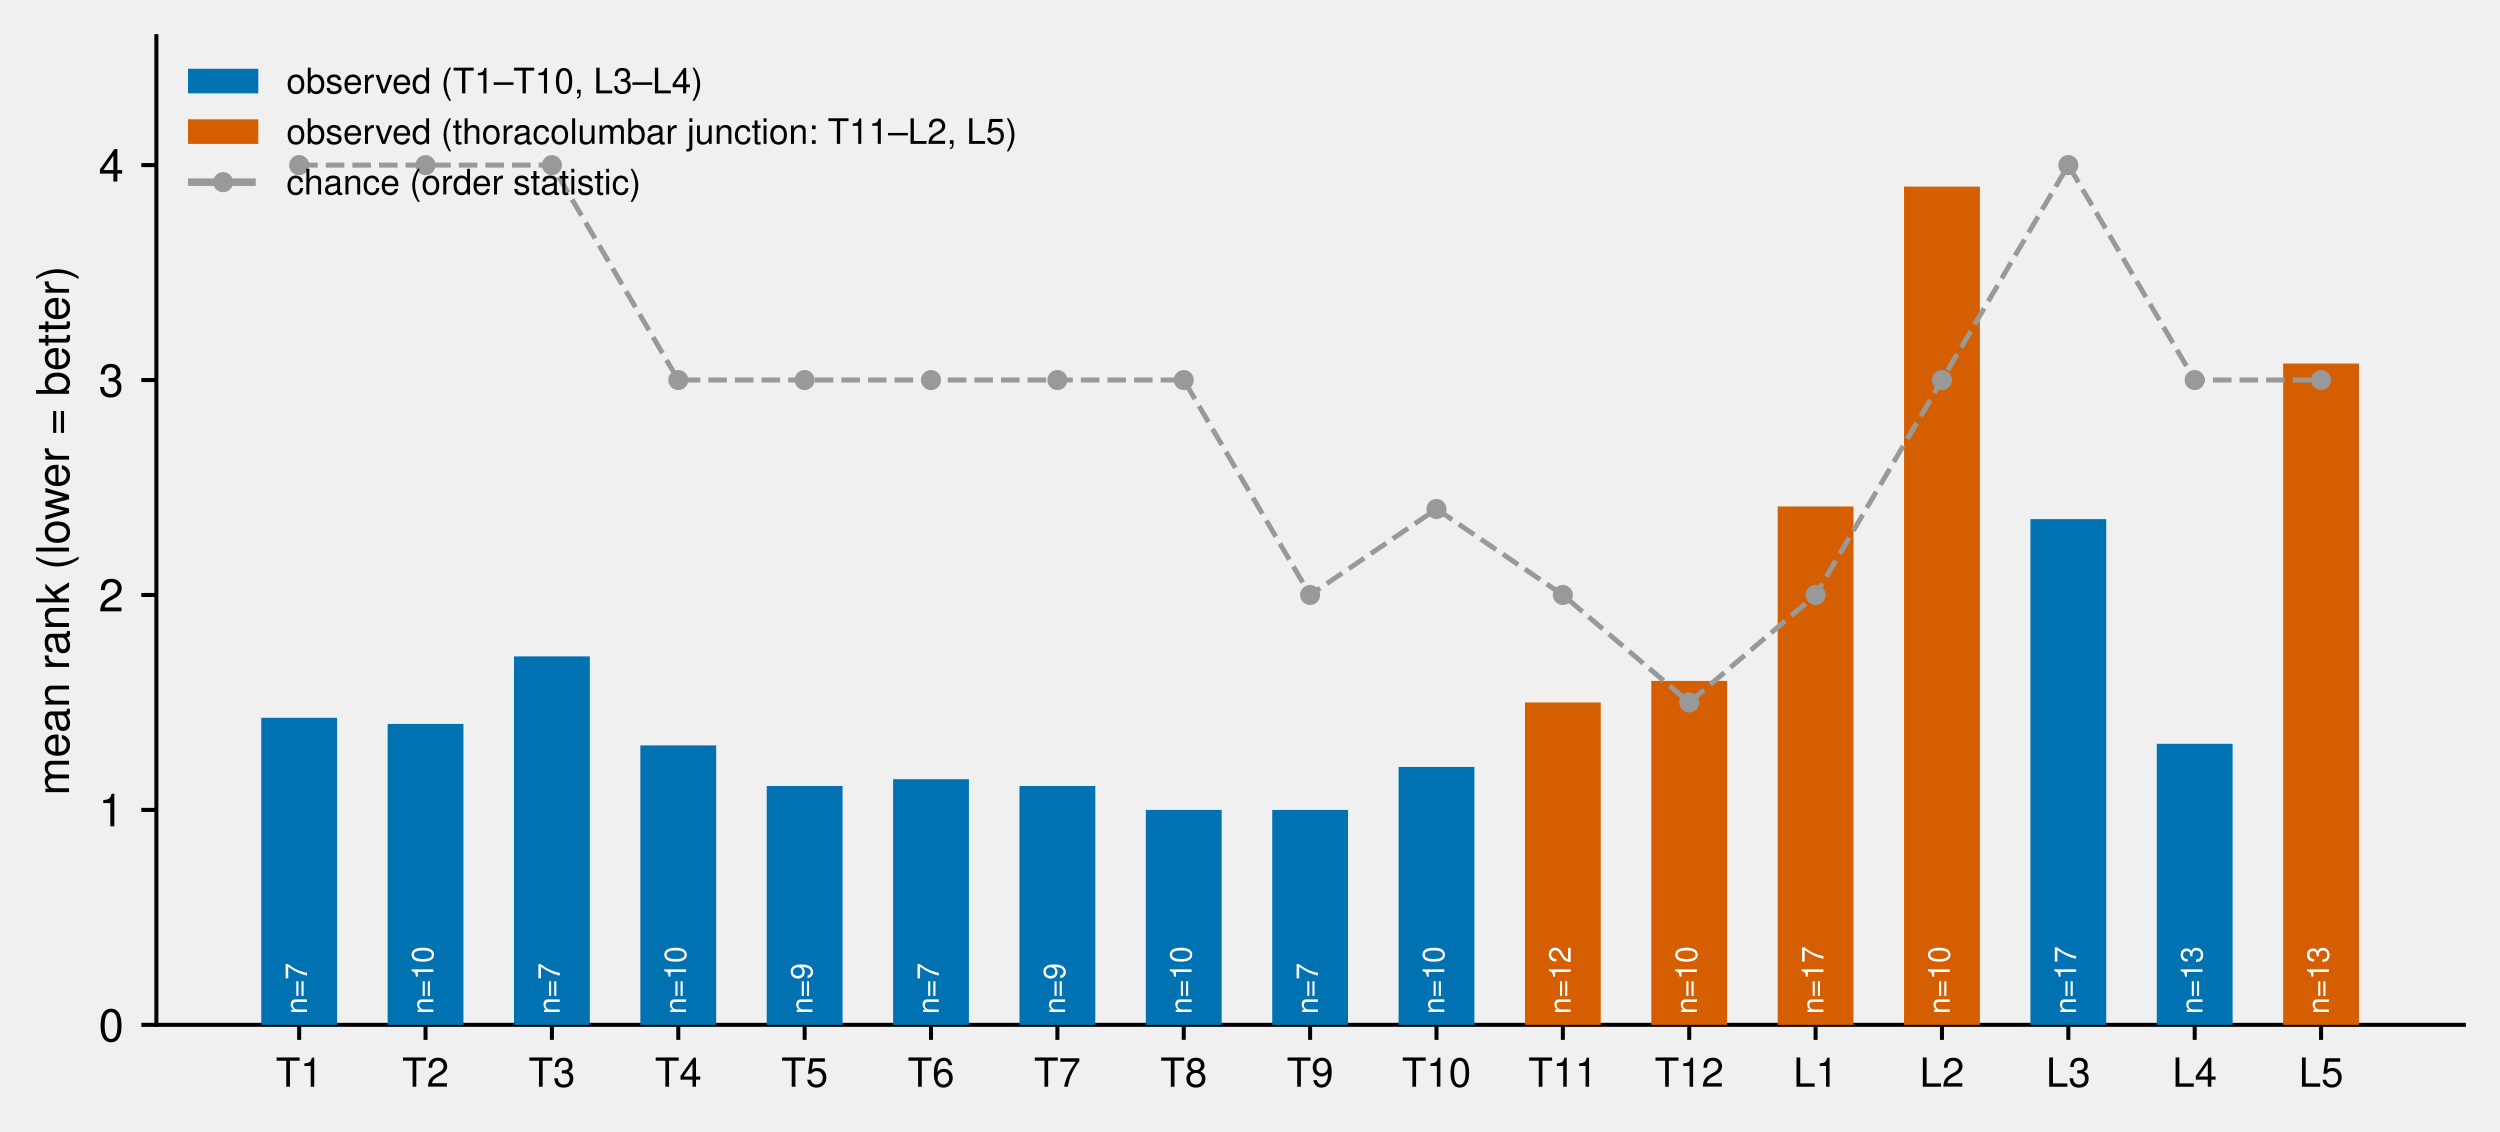
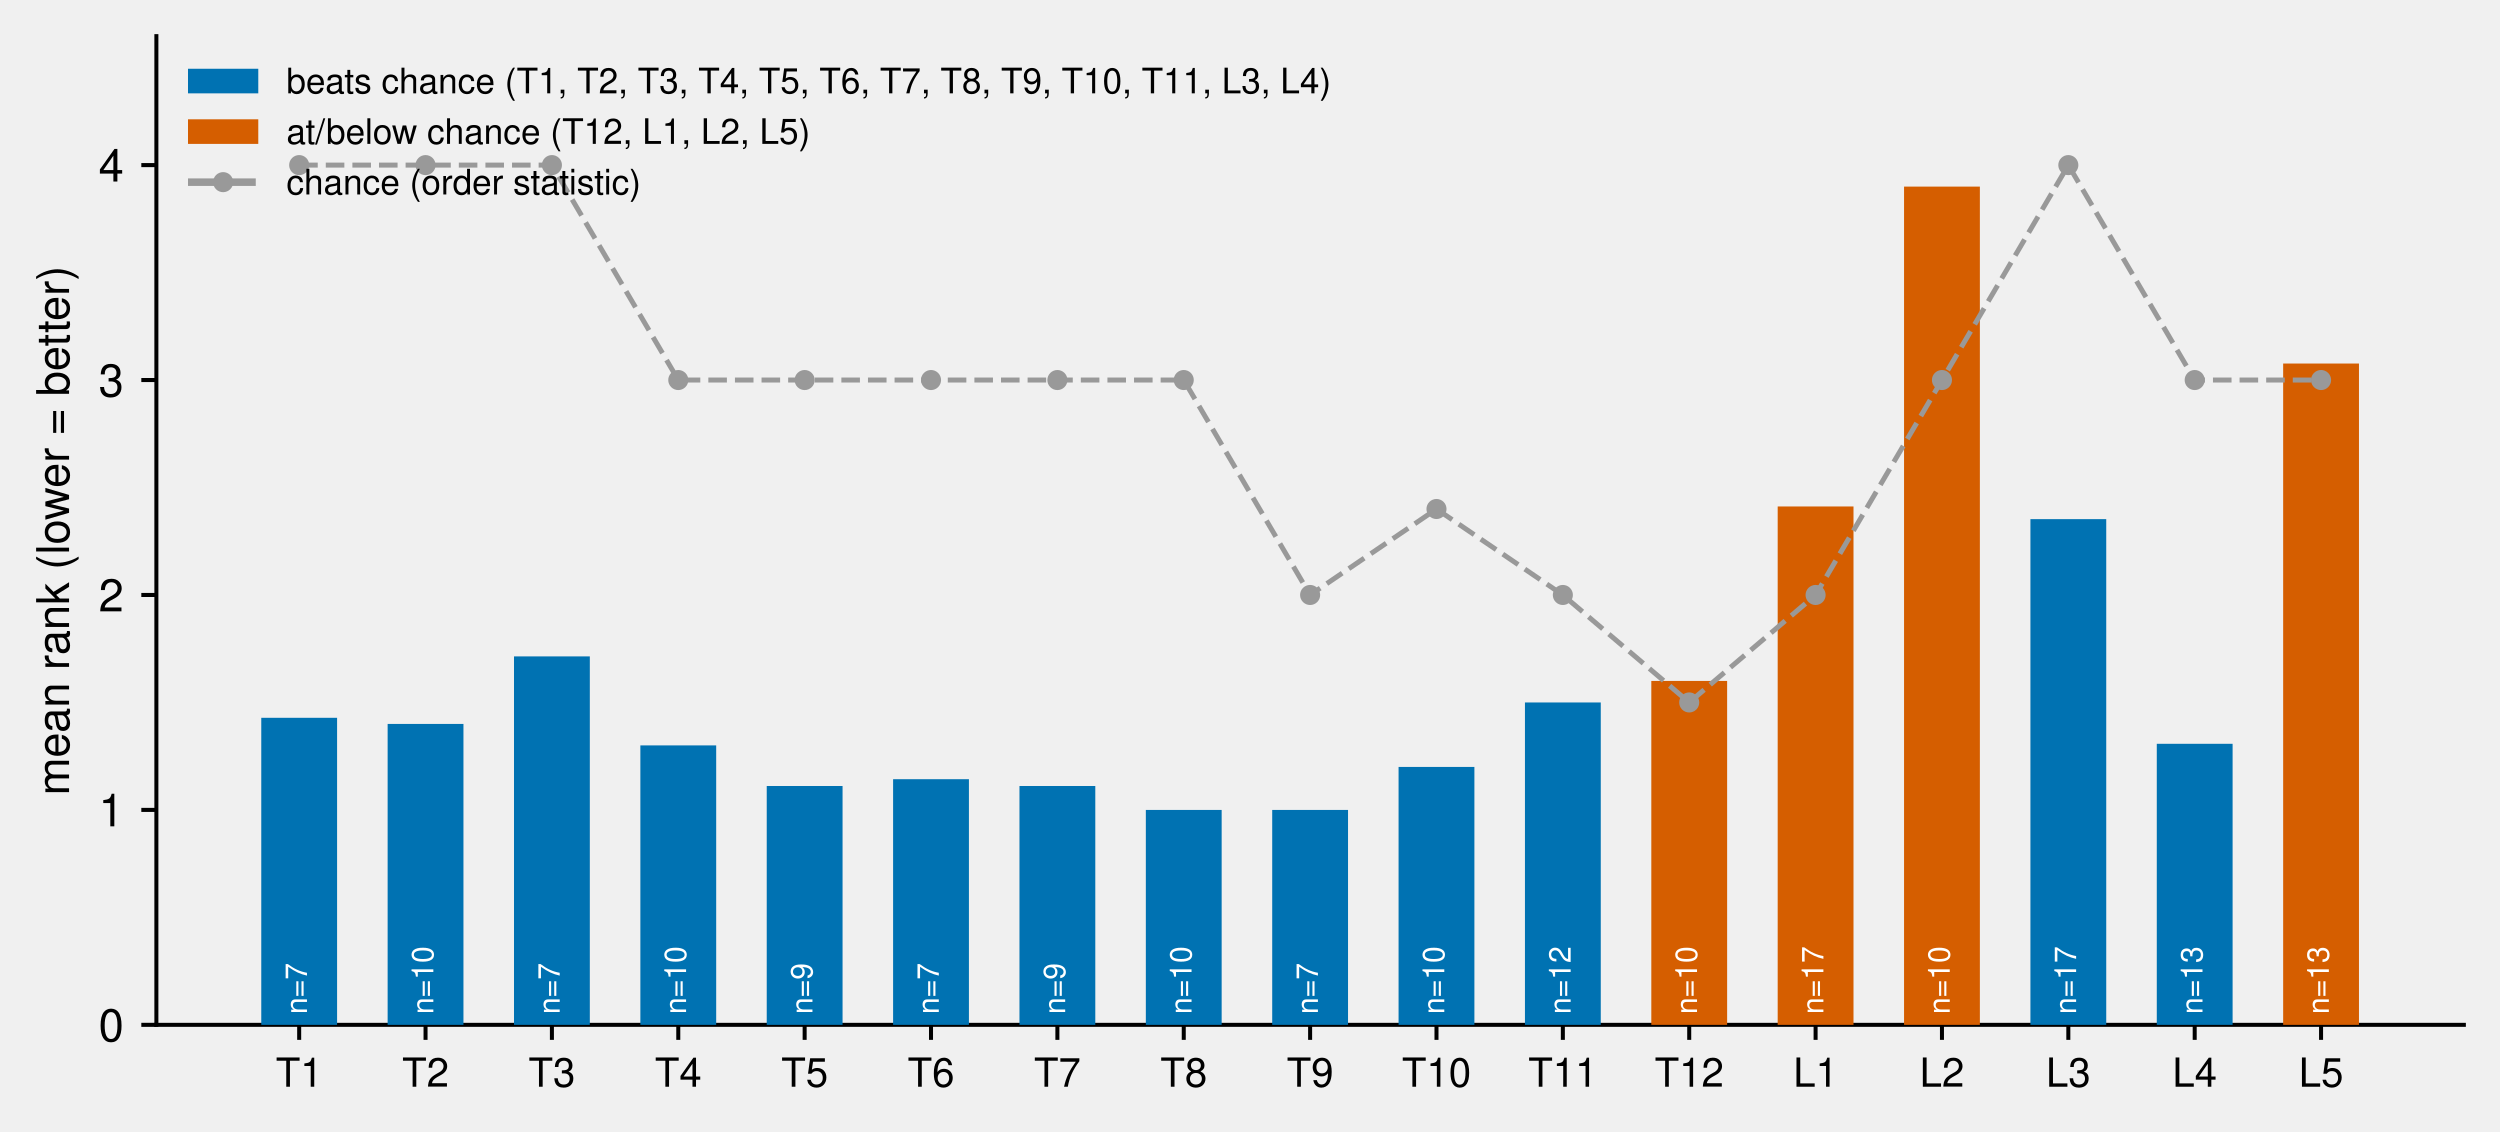
<svg xmlns="http://www.w3.org/2000/svg" xmlns:xlink="http://www.w3.org/1999/xlink" width="498.011pt" height="225.36pt" viewBox="0 0 498.011 225.36" version="1.1">
  <defs>
    <style type="text/css">*{stroke-linejoin: round; stroke-linecap: butt}</style>
  </defs>
  <g id="figure_1">
    <g id="patch_1">
      <path d="M 0 225.36  L 498.011 225.36  L 498.011 0  L 0 0  L 0 225.36  z " style="fill: none" />
    </g>
    <g id="axes_1">
      <g id="patch_2">
        <path d="M 31.151 204.152  L 490.811 204.152  L 490.811 7.2  L 31.151 7.2  L 31.151 204.152  z " style="fill: none" />
      </g>
      <g id="matplotlib.axis_1">
        <g id="xtick_1">
          <g id="line2d_1">
            <defs>
-               <path id="m2c6e9dc59b" d="M 0 0  L 0 3  " style="stroke: #000000; stroke-width: 0.8" />
+               <path id="m1607898a9b" d="M 0 0  L 0 3  " style="stroke: #000000; stroke-width: 0.8" />
            </defs>
            <g>
-               <use xlink:href="#m2c6e9dc59b" x="59.597" y="204.152" style="stroke: #000000; stroke-width: 0.8" />
+               <use xlink:href="#m1607898a9b" x="59.597" y="204.152" style="stroke: #000000; stroke-width: 0.8" />
            </g>
          </g>
          <g id="text_1">
            <text style="font-size: 8px; font-family: 'Helvetica', 'Arial', 'DejaVu Sans', sans-serif; text-anchor: middle" x="59.597" y="216.476" transform="rotate(-0 59.59686 216.4764)">T1</text>
          </g>
        </g>
        <g id="xtick_2">
          <g id="line2d_2">
            <g>
-               <use xlink:href="#m2c6e9dc59b" x="84.77" y="204.152" style="stroke: #000000; stroke-width: 0.8" />
+               <use xlink:href="#m1607898a9b" x="84.77" y="204.152" style="stroke: #000000; stroke-width: 0.8" />
            </g>
          </g>
          <g id="text_2">
            <text style="font-size: 8px; font-family: 'Helvetica', 'Arial', 'DejaVu Sans', sans-serif; text-anchor: middle" x="84.77" y="216.476" transform="rotate(-0 84.76992 216.4764)">T2</text>
          </g>
        </g>
        <g id="xtick_3">
          <g id="line2d_3">
            <g>
-               <use xlink:href="#m2c6e9dc59b" x="109.943" y="204.152" style="stroke: #000000; stroke-width: 0.8" />
+               <use xlink:href="#m1607898a9b" x="109.943" y="204.152" style="stroke: #000000; stroke-width: 0.8" />
            </g>
          </g>
          <g id="text_3">
            <text style="font-size: 8px; font-family: 'Helvetica', 'Arial', 'DejaVu Sans', sans-serif; text-anchor: middle" x="109.943" y="216.476" transform="rotate(-0 109.943 216.4764)">T3</text>
          </g>
        </g>
        <g id="xtick_4">
          <g id="line2d_4">
            <g>
-               <use xlink:href="#m2c6e9dc59b" x="135.116" y="204.152" style="stroke: #000000; stroke-width: 0.8" />
+               <use xlink:href="#m1607898a9b" x="135.116" y="204.152" style="stroke: #000000; stroke-width: 0.8" />
            </g>
          </g>
          <g id="text_4">
            <text style="font-size: 8px; font-family: 'Helvetica', 'Arial', 'DejaVu Sans', sans-serif; text-anchor: middle" x="135.116" y="216.476" transform="rotate(-0 135.116 216.4764)">T4</text>
          </g>
        </g>
        <g id="xtick_5">
          <g id="line2d_5">
            <g>
-               <use xlink:href="#m2c6e9dc59b" x="160.289" y="204.152" style="stroke: #000000; stroke-width: 0.8" />
+               <use xlink:href="#m1607898a9b" x="160.289" y="204.152" style="stroke: #000000; stroke-width: 0.8" />
            </g>
          </g>
          <g id="text_5">
            <text style="font-size: 8px; font-family: 'Helvetica', 'Arial', 'DejaVu Sans', sans-serif; text-anchor: middle" x="160.289" y="216.476" transform="rotate(-0 160.2891 216.4764)">T5</text>
          </g>
        </g>
        <g id="xtick_6">
          <g id="line2d_6">
            <g>
-               <use xlink:href="#m2c6e9dc59b" x="185.462" y="204.152" style="stroke: #000000; stroke-width: 0.8" />
+               <use xlink:href="#m1607898a9b" x="185.462" y="204.152" style="stroke: #000000; stroke-width: 0.8" />
            </g>
          </g>
          <g id="text_6">
            <text style="font-size: 8px; font-family: 'Helvetica', 'Arial', 'DejaVu Sans', sans-serif; text-anchor: middle" x="185.462" y="216.476" transform="rotate(-0 185.4621 216.4764)">T6</text>
          </g>
        </g>
        <g id="xtick_7">
          <g id="line2d_7">
            <g>
-               <use xlink:href="#m2c6e9dc59b" x="210.635" y="204.152" style="stroke: #000000; stroke-width: 0.8" />
+               <use xlink:href="#m1607898a9b" x="210.635" y="204.152" style="stroke: #000000; stroke-width: 0.8" />
            </g>
          </g>
          <g id="text_7">
            <text style="font-size: 8px; font-family: 'Helvetica', 'Arial', 'DejaVu Sans', sans-serif; text-anchor: middle" x="210.635" y="216.476" transform="rotate(-0 210.6352 216.4764)">T7</text>
          </g>
        </g>
        <g id="xtick_8">
          <g id="line2d_8">
            <g>
-               <use xlink:href="#m2c6e9dc59b" x="235.808" y="204.152" style="stroke: #000000; stroke-width: 0.8" />
+               <use xlink:href="#m1607898a9b" x="235.808" y="204.152" style="stroke: #000000; stroke-width: 0.8" />
            </g>
          </g>
          <g id="text_8">
            <text style="font-size: 8px; font-family: 'Helvetica', 'Arial', 'DejaVu Sans', sans-serif; text-anchor: middle" x="235.808" y="216.476" transform="rotate(-0 235.8083 216.4764)">T8</text>
          </g>
        </g>
        <g id="xtick_9">
          <g id="line2d_9">
            <g>
-               <use xlink:href="#m2c6e9dc59b" x="260.981" y="204.152" style="stroke: #000000; stroke-width: 0.8" />
+               <use xlink:href="#m1607898a9b" x="260.981" y="204.152" style="stroke: #000000; stroke-width: 0.8" />
            </g>
          </g>
          <g id="text_9">
            <text style="font-size: 8px; font-family: 'Helvetica', 'Arial', 'DejaVu Sans', sans-serif; text-anchor: middle" x="260.981" y="216.476" transform="rotate(-0 260.9813 216.4764)">T9</text>
          </g>
        </g>
        <g id="xtick_10">
          <g id="line2d_10">
            <g>
-               <use xlink:href="#m2c6e9dc59b" x="286.154" y="204.152" style="stroke: #000000; stroke-width: 0.8" />
+               <use xlink:href="#m1607898a9b" x="286.154" y="204.152" style="stroke: #000000; stroke-width: 0.8" />
            </g>
          </g>
          <g id="text_10">
            <text style="font-size: 8px; font-family: 'Helvetica', 'Arial', 'DejaVu Sans', sans-serif; text-anchor: middle" x="286.154" y="216.476" transform="rotate(-0 286.1544 216.4764)">T10</text>
          </g>
        </g>
        <g id="xtick_11">
          <g id="line2d_11">
            <g>
-               <use xlink:href="#m2c6e9dc59b" x="311.327" y="204.152" style="stroke: #000000; stroke-width: 0.8" />
+               <use xlink:href="#m1607898a9b" x="311.327" y="204.152" style="stroke: #000000; stroke-width: 0.8" />
            </g>
          </g>
          <g id="text_11">
            <text style="font-size: 8px; font-family: 'Helvetica', 'Arial', 'DejaVu Sans', sans-serif; text-anchor: middle" x="311.327" y="216.476" transform="rotate(-0 311.3274 216.4764)">T11</text>
          </g>
        </g>
        <g id="xtick_12">
          <g id="line2d_12">
            <g>
-               <use xlink:href="#m2c6e9dc59b" x="336.5" y="204.152" style="stroke: #000000; stroke-width: 0.8" />
+               <use xlink:href="#m1607898a9b" x="336.5" y="204.152" style="stroke: #000000; stroke-width: 0.8" />
            </g>
          </g>
          <g id="text_12">
            <text style="font-size: 8px; font-family: 'Helvetica', 'Arial', 'DejaVu Sans', sans-serif; text-anchor: middle" x="336.5" y="216.476" transform="rotate(-0 336.5005 216.4764)">T12</text>
          </g>
        </g>
        <g id="xtick_13">
          <g id="line2d_13">
            <g>
-               <use xlink:href="#m2c6e9dc59b" x="361.674" y="204.152" style="stroke: #000000; stroke-width: 0.8" />
+               <use xlink:href="#m1607898a9b" x="361.674" y="204.152" style="stroke: #000000; stroke-width: 0.8" />
            </g>
          </g>
          <g id="text_13">
            <text style="font-size: 8px; font-family: 'Helvetica', 'Arial', 'DejaVu Sans', sans-serif; text-anchor: middle" x="361.674" y="216.476" transform="rotate(-0 361.6735 216.4764)">L1</text>
          </g>
        </g>
        <g id="xtick_14">
          <g id="line2d_14">
            <g>
-               <use xlink:href="#m2c6e9dc59b" x="386.847" y="204.152" style="stroke: #000000; stroke-width: 0.8" />
+               <use xlink:href="#m1607898a9b" x="386.847" y="204.152" style="stroke: #000000; stroke-width: 0.8" />
            </g>
          </g>
          <g id="text_14">
            <text style="font-size: 8px; font-family: 'Helvetica', 'Arial', 'DejaVu Sans', sans-serif; text-anchor: middle" x="386.847" y="216.476" transform="rotate(-0 386.8466 216.4764)">L2</text>
          </g>
        </g>
        <g id="xtick_15">
          <g id="line2d_15">
            <g>
-               <use xlink:href="#m2c6e9dc59b" x="412.02" y="204.152" style="stroke: #000000; stroke-width: 0.8" />
+               <use xlink:href="#m1607898a9b" x="412.02" y="204.152" style="stroke: #000000; stroke-width: 0.8" />
            </g>
          </g>
          <g id="text_15">
            <text style="font-size: 8px; font-family: 'Helvetica', 'Arial', 'DejaVu Sans', sans-serif; text-anchor: middle" x="412.02" y="216.476" transform="rotate(-0 412.0196 216.4764)">L3</text>
          </g>
        </g>
        <g id="xtick_16">
          <g id="line2d_16">
            <g>
-               <use xlink:href="#m2c6e9dc59b" x="437.193" y="204.152" style="stroke: #000000; stroke-width: 0.8" />
+               <use xlink:href="#m1607898a9b" x="437.193" y="204.152" style="stroke: #000000; stroke-width: 0.8" />
            </g>
          </g>
          <g id="text_16">
            <text style="font-size: 8px; font-family: 'Helvetica', 'Arial', 'DejaVu Sans', sans-serif; text-anchor: middle" x="437.193" y="216.476" transform="rotate(-0 437.1927 216.4764)">L4</text>
          </g>
        </g>
        <g id="xtick_17">
          <g id="line2d_17">
            <g>
-               <use xlink:href="#m2c6e9dc59b" x="462.366" y="204.152" style="stroke: #000000; stroke-width: 0.8" />
+               <use xlink:href="#m1607898a9b" x="462.366" y="204.152" style="stroke: #000000; stroke-width: 0.8" />
            </g>
          </g>
          <g id="text_17">
            <text style="font-size: 8px; font-family: 'Helvetica', 'Arial', 'DejaVu Sans', sans-serif; text-anchor: middle" x="462.366" y="216.476" transform="rotate(-0 462.3658 216.4764)">L5</text>
          </g>
        </g>
      </g>
      <g id="matplotlib.axis_2">
        <g id="ytick_1">
          <g id="line2d_18">
            <defs>
-               <path id="mf691156477" d="M 0 0  L -3 0  " style="stroke: #000000; stroke-width: 0.8" />
+               <path id="mc7ea1b575e" d="M 0 0  L -3 0  " style="stroke: #000000; stroke-width: 0.8" />
            </defs>
            <g>
-               <use xlink:href="#mf691156477" x="31.151" y="204.152" style="stroke: #000000; stroke-width: 0.8" />
+               <use xlink:href="#mc7ea1b575e" x="31.151" y="204.152" style="stroke: #000000; stroke-width: 0.8" />
            </g>
          </g>
          <g id="text_18">
            <text style="font-size: 9px; font-family: 'Helvetica', 'Arial', 'DejaVu Sans', sans-serif; text-anchor: end" x="24.651" y="207.428" transform="rotate(-0 24.65131 207.4283)">0</text>
          </g>
        </g>
        <g id="ytick_2">
          <g id="line2d_19">
            <g>
-               <use xlink:href="#mf691156477" x="31.151" y="161.336" style="stroke: #000000; stroke-width: 0.8" />
+               <use xlink:href="#mc7ea1b575e" x="31.151" y="161.336" style="stroke: #000000; stroke-width: 0.8" />
            </g>
          </g>
          <g id="text_19">
            <text style="font-size: 9px; font-family: 'Helvetica', 'Arial', 'DejaVu Sans', sans-serif; text-anchor: end" x="24.651" y="164.613" transform="rotate(-0 24.65131 164.6126)">1</text>
          </g>
        </g>
        <g id="ytick_3">
          <g id="line2d_20">
            <g>
-               <use xlink:href="#mf691156477" x="31.151" y="118.521" style="stroke: #000000; stroke-width: 0.8" />
+               <use xlink:href="#mc7ea1b575e" x="31.151" y="118.521" style="stroke: #000000; stroke-width: 0.8" />
            </g>
          </g>
          <g id="text_20">
            <text style="font-size: 9px; font-family: 'Helvetica', 'Arial', 'DejaVu Sans', sans-serif; text-anchor: end" x="24.651" y="121.797" transform="rotate(-0 24.65131 121.7969)">2</text>
          </g>
        </g>
        <g id="ytick_4">
          <g id="line2d_21">
            <g>
-               <use xlink:href="#mf691156477" x="31.151" y="75.705" style="stroke: #000000; stroke-width: 0.8" />
+               <use xlink:href="#mc7ea1b575e" x="31.151" y="75.705" style="stroke: #000000; stroke-width: 0.8" />
            </g>
          </g>
          <g id="text_21">
            <text style="font-size: 9px; font-family: 'Helvetica', 'Arial', 'DejaVu Sans', sans-serif; text-anchor: end" x="24.651" y="78.981" transform="rotate(-0 24.65131 78.98123)">3</text>
          </g>
        </g>
        <g id="ytick_5">
          <g id="line2d_22">
            <g>
-               <use xlink:href="#mf691156477" x="31.151" y="32.889" style="stroke: #000000; stroke-width: 0.8" />
+               <use xlink:href="#mc7ea1b575e" x="31.151" y="32.889" style="stroke: #000000; stroke-width: 0.8" />
            </g>
          </g>
          <g id="text_22">
            <text style="font-size: 9px; font-family: 'Helvetica', 'Arial', 'DejaVu Sans', sans-serif; text-anchor: end" x="24.651" y="36.166" transform="rotate(-0 24.65131 36.16554)">4</text>
          </g>
        </g>
        <g id="text_23">
          <text style="font-size: 9px; font-family: 'Helvetica', 'Arial', 'DejaVu Sans', sans-serif; text-anchor: middle" x="13.752" y="105.676" transform="rotate(-90 13.75225 105.6761)">mean rank (lower = better)</text>
        </g>
      </g>
      <g id="patch_3">
        <path d="M 31.151 204.152  L 31.151 7.2  " style="fill: none; stroke: #000000; stroke-width: 0.8; stroke-linejoin: miter; stroke-linecap: square" />
      </g>
      <g id="patch_4">
        <path d="M 31.151 204.152  L 490.811 204.152  " style="fill: none; stroke: #000000; stroke-width: 0.8; stroke-linejoin: miter; stroke-linecap: square" />
      </g>
      <g id="patch_5">
-         <path d="M 52.045 204.152  L 67.149 204.152  L 67.149 142.987  L 52.045 142.987  z " clip-path="url(#p12c2eff6c1)" style="fill: #0072b2" />
+         <path d="M 52.045 204.152  L 67.149 204.152  L 67.149 142.987  L 52.045 142.987  z " clip-path="url(#pa0c4c7a3b1)" style="fill: #0072b2" />
      </g>
      <g id="patch_6">
-         <path d="M 77.218 204.152  L 92.322 204.152  L 92.322 144.21  L 77.218 144.21  z " clip-path="url(#p12c2eff6c1)" style="fill: #0072b2" />
+         <path d="M 77.218 204.152  L 92.322 204.152  L 92.322 144.21  L 77.218 144.21  z " clip-path="url(#pa0c4c7a3b1)" style="fill: #0072b2" />
      </g>
      <g id="patch_7">
-         <path d="M 102.391 204.152  L 117.495 204.152  L 117.495 130.754  L 102.391 130.754  z " clip-path="url(#p12c2eff6c1)" style="fill: #0072b2" />
+         <path d="M 102.391 204.152  L 117.495 204.152  L 117.495 130.754  L 102.391 130.754  z " clip-path="url(#pa0c4c7a3b1)" style="fill: #0072b2" />
      </g>
      <g id="patch_8">
-         <path d="M 127.564 204.152  L 142.668 204.152  L 142.668 148.492  L 127.564 148.492  z " clip-path="url(#p12c2eff6c1)" style="fill: #0072b2" />
+         <path d="M 127.564 204.152  L 142.668 204.152  L 142.668 148.492  L 127.564 148.492  z " clip-path="url(#pa0c4c7a3b1)" style="fill: #0072b2" />
      </g>
      <g id="patch_9">
-         <path d="M 152.737 204.152  L 167.841 204.152  L 167.841 156.579  L 152.737 156.579  z " clip-path="url(#p12c2eff6c1)" style="fill: #0072b2" />
+         <path d="M 152.737 204.152  L 167.841 204.152  L 167.841 156.579  L 152.737 156.579  z " clip-path="url(#pa0c4c7a3b1)" style="fill: #0072b2" />
      </g>
      <g id="patch_10">
-         <path d="M 177.91 204.152  L 193.014 204.152  L 193.014 155.22  L 177.91 155.22  z " clip-path="url(#p12c2eff6c1)" style="fill: #0072b2" />
+         <path d="M 177.91 204.152  L 193.014 204.152  L 193.014 155.22  L 177.91 155.22  z " clip-path="url(#pa0c4c7a3b1)" style="fill: #0072b2" />
      </g>
      <g id="patch_11">
-         <path d="M 203.083 204.152  L 218.187 204.152  L 218.187 156.579  L 203.083 156.579  z " clip-path="url(#p12c2eff6c1)" style="fill: #0072b2" />
+         <path d="M 203.083 204.152  L 218.187 204.152  L 218.187 156.579  L 203.083 156.579  z " clip-path="url(#pa0c4c7a3b1)" style="fill: #0072b2" />
      </g>
      <g id="patch_12">
-         <path d="M 228.256 204.152  L 243.36 204.152  L 243.36 161.336  L 228.256 161.336  z " clip-path="url(#p12c2eff6c1)" style="fill: #0072b2" />
+         <path d="M 228.256 204.152  L 243.36 204.152  L 243.36 161.336  L 228.256 161.336  z " clip-path="url(#pa0c4c7a3b1)" style="fill: #0072b2" />
      </g>
      <g id="patch_13">
-         <path d="M 253.429 204.152  L 268.533 204.152  L 268.533 161.336  L 253.429 161.336  z " clip-path="url(#p12c2eff6c1)" style="fill: #0072b2" />
+         <path d="M 253.429 204.152  L 268.533 204.152  L 268.533 161.336  L 253.429 161.336  z " clip-path="url(#pa0c4c7a3b1)" style="fill: #0072b2" />
      </g>
      <g id="patch_14">
-         <path d="M 278.602 204.152  L 293.706 204.152  L 293.706 152.773  L 278.602 152.773  z " clip-path="url(#p12c2eff6c1)" style="fill: #0072b2" />
+         <path d="M 278.602 204.152  L 293.706 204.152  L 293.706 152.773  L 278.602 152.773  z " clip-path="url(#pa0c4c7a3b1)" style="fill: #0072b2" />
      </g>
      <g id="patch_15">
-         <path d="M 303.776 204.152  L 318.879 204.152  L 318.879 139.929  L 303.776 139.929  z " clip-path="url(#p12c2eff6c1)" style="fill: #d55e00" />
+         <path d="M 303.776 204.152  L 318.879 204.152  L 318.879 139.929  L 303.776 139.929  z " clip-path="url(#pa0c4c7a3b1)" style="fill: #0072b2" />
      </g>
      <g id="patch_16">
-         <path d="M 328.949 204.152  L 344.052 204.152  L 344.052 135.647  L 328.949 135.647  z " clip-path="url(#p12c2eff6c1)" style="fill: #d55e00" />
+         <path d="M 328.949 204.152  L 344.052 204.152  L 344.052 135.647  L 328.949 135.647  z " clip-path="url(#pa0c4c7a3b1)" style="fill: #d55e00" />
      </g>
      <g id="patch_17">
-         <path d="M 354.122 204.152  L 369.225 204.152  L 369.225 100.891  L 354.122 100.891  z " clip-path="url(#p12c2eff6c1)" style="fill: #d55e00" />
+         <path d="M 354.122 204.152  L 369.225 204.152  L 369.225 100.891  L 354.122 100.891  z " clip-path="url(#pa0c4c7a3b1)" style="fill: #d55e00" />
      </g>
      <g id="patch_18">
-         <path d="M 379.295 204.152  L 394.399 204.152  L 394.399 37.171  L 379.295 37.171  z " clip-path="url(#p12c2eff6c1)" style="fill: #d55e00" />
+         <path d="M 379.295 204.152  L 394.399 204.152  L 394.399 37.171  L 379.295 37.171  z " clip-path="url(#pa0c4c7a3b1)" style="fill: #d55e00" />
      </g>
      <g id="patch_19">
-         <path d="M 404.468 204.152  L 419.572 204.152  L 419.572 103.409  L 404.468 103.409  z " clip-path="url(#p12c2eff6c1)" style="fill: #0072b2" />
+         <path d="M 404.468 204.152  L 419.572 204.152  L 419.572 103.409  L 404.468 103.409  z " clip-path="url(#pa0c4c7a3b1)" style="fill: #0072b2" />
      </g>
      <g id="patch_20">
-         <path d="M 429.641 204.152  L 444.745 204.152  L 444.745 148.162  L 429.641 148.162  z " clip-path="url(#p12c2eff6c1)" style="fill: #0072b2" />
+         <path d="M 429.641 204.152  L 444.745 204.152  L 444.745 148.162  L 429.641 148.162  z " clip-path="url(#pa0c4c7a3b1)" style="fill: #0072b2" />
      </g>
      <g id="patch_21">
-         <path d="M 454.814 204.152  L 469.918 204.152  L 469.918 72.412  L 454.814 72.412  z " clip-path="url(#p12c2eff6c1)" style="fill: #d55e00" />
+         <path d="M 454.814 204.152  L 469.918 204.152  L 469.918 72.412  L 454.814 72.412  z " clip-path="url(#pa0c4c7a3b1)" style="fill: #d55e00" />
      </g>
      <g id="text_24">
        <text style="font-size: 6px; font-family: 'Helvetica', 'Arial', 'DejaVu Sans', sans-serif; fill: #ffffff" transform="translate(61.1496 202.0114) rotate(-90)">n=7</text>
      </g>
      <g id="text_25">
        <text style="font-size: 6px; font-family: 'Helvetica', 'Arial', 'DejaVu Sans', sans-serif; fill: #ffffff" transform="translate(86.32265 202.0114) rotate(-90)">n=10</text>
      </g>
      <g id="text_26">
        <text style="font-size: 6px; font-family: 'Helvetica', 'Arial', 'DejaVu Sans', sans-serif; fill: #ffffff" transform="translate(111.4957 202.0114) rotate(-90)">n=7</text>
      </g>
      <g id="text_27">
        <text style="font-size: 6px; font-family: 'Helvetica', 'Arial', 'DejaVu Sans', sans-serif; fill: #ffffff" transform="translate(136.6688 202.0114) rotate(-90)">n=10</text>
      </g>
      <g id="text_28">
        <text style="font-size: 6px; font-family: 'Helvetica', 'Arial', 'DejaVu Sans', sans-serif; fill: #ffffff" transform="translate(161.8418 202.0114) rotate(-90)">n=9</text>
      </g>
      <g id="text_29">
        <text style="font-size: 6px; font-family: 'Helvetica', 'Arial', 'DejaVu Sans', sans-serif; fill: #ffffff" transform="translate(187.0149 202.0114) rotate(-90)">n=7</text>
      </g>
      <g id="text_30">
        <text style="font-size: 6px; font-family: 'Helvetica', 'Arial', 'DejaVu Sans', sans-serif; fill: #ffffff" transform="translate(212.1879 202.0114) rotate(-90)">n=9</text>
      </g>
      <g id="text_31">
        <text style="font-size: 6px; font-family: 'Helvetica', 'Arial', 'DejaVu Sans', sans-serif; fill: #ffffff" transform="translate(237.361 202.0114) rotate(-90)">n=10</text>
      </g>
      <g id="text_32">
        <text style="font-size: 6px; font-family: 'Helvetica', 'Arial', 'DejaVu Sans', sans-serif; fill: #ffffff" transform="translate(262.534 202.0114) rotate(-90)">n=7</text>
      </g>
      <g id="text_33">
        <text style="font-size: 6px; font-family: 'Helvetica', 'Arial', 'DejaVu Sans', sans-serif; fill: #ffffff" transform="translate(287.7071 202.0114) rotate(-90)">n=10</text>
      </g>
      <g id="text_34">
        <text style="font-size: 6px; font-family: 'Helvetica', 'Arial', 'DejaVu Sans', sans-serif; fill: #ffffff" transform="translate(312.8802 202.0114) rotate(-90)">n=12</text>
      </g>
      <g id="text_35">
        <text style="font-size: 6px; font-family: 'Helvetica', 'Arial', 'DejaVu Sans', sans-serif; fill: #ffffff" transform="translate(338.0532 202.0114) rotate(-90)">n=10</text>
      </g>
      <g id="text_36">
        <text style="font-size: 6px; font-family: 'Helvetica', 'Arial', 'DejaVu Sans', sans-serif; fill: #ffffff" transform="translate(363.2263 202.0114) rotate(-90)">n=17</text>
      </g>
      <g id="text_37">
        <text style="font-size: 6px; font-family: 'Helvetica', 'Arial', 'DejaVu Sans', sans-serif; fill: #ffffff" transform="translate(388.3993 202.0114) rotate(-90)">n=10</text>
      </g>
      <g id="text_38">
        <text style="font-size: 6px; font-family: 'Helvetica', 'Arial', 'DejaVu Sans', sans-serif; fill: #ffffff" transform="translate(413.5724 202.0114) rotate(-90)">n=17</text>
      </g>
      <g id="text_39">
        <text style="font-size: 6px; font-family: 'Helvetica', 'Arial', 'DejaVu Sans', sans-serif; fill: #ffffff" transform="translate(438.7454 202.0114) rotate(-90)">n=13</text>
      </g>
      <g id="text_40">
        <text style="font-size: 6px; font-family: 'Helvetica', 'Arial', 'DejaVu Sans', sans-serif; fill: #ffffff" transform="translate(463.9185 202.0114) rotate(-90)">n=13</text>
      </g>
      <g id="line2d_23">
-         <path d="M 59.597 32.889  L 84.77 32.889  L 109.943 32.889  L 135.116 75.705  L 160.289 75.705  L 185.462 75.705  L 210.635 75.705  L 235.808 75.705  L 260.981 118.521  L 286.154 101.395  L 311.327 118.521  L 336.5 139.929  L 361.674 118.521  L 386.847 75.705  L 412.02 32.889  L 437.193 75.705  L 462.366 75.705  " clip-path="url(#p12c2eff6c1)" style="fill: none; stroke-dasharray: 3.7,1.6; stroke-dashoffset: 0; stroke: #999999" />
+         <path d="M 59.597 32.889  L 84.77 32.889  L 109.943 32.889  L 135.116 75.705  L 160.289 75.705  L 185.462 75.705  L 210.635 75.705  L 235.808 75.705  L 260.981 118.521  L 286.154 101.395  L 311.327 118.521  L 336.5 139.929  L 361.674 118.521  L 386.847 75.705  L 412.02 32.889  L 437.193 75.705  L 462.366 75.705  " clip-path="url(#pa0c4c7a3b1)" style="fill: none; stroke-dasharray: 3.7,1.6; stroke-dashoffset: 0; stroke: #999999" />
        <defs>
-           <path id="m4dd2b30ef9" d="M 0 1.5  C 0.398 1.5 0.779 1.342 1.061 1.061  C 1.342 0.779 1.5 0.398 1.5 0  C 1.5 -0.398 1.342 -0.779 1.061 -1.061  C 0.779 -1.342 0.398 -1.5 0 -1.5  C -0.398 -1.5 -0.779 -1.342 -1.061 -1.061  C -1.342 -0.779 -1.5 -0.398 -1.5 0  C -1.5 0.398 -1.342 0.779 -1.061 1.061  C -0.779 1.342 -0.398 1.5 0 1.5  z " style="stroke: #999999" />
+           <path id="m3e97f7f205" d="M 0 1.5  C 0.398 1.5 0.779 1.342 1.061 1.061  C 1.342 0.779 1.5 0.398 1.5 0  C 1.5 -0.398 1.342 -0.779 1.061 -1.061  C 0.779 -1.342 0.398 -1.5 0 -1.5  C -0.398 -1.5 -0.779 -1.342 -1.061 -1.061  C -1.342 -0.779 -1.5 -0.398 -1.5 0  C -1.5 0.398 -1.342 0.779 -1.061 1.061  C -0.779 1.342 -0.398 1.5 0 1.5  z " style="stroke: #999999" />
        </defs>
-         <g clip-path="url(#p12c2eff6c1)">
-           <use xlink:href="#m4dd2b30ef9" x="59.597" y="32.889" style="fill: #999999; stroke: #999999" />
-           <use xlink:href="#m4dd2b30ef9" x="84.77" y="32.889" style="fill: #999999; stroke: #999999" />
-           <use xlink:href="#m4dd2b30ef9" x="109.943" y="32.889" style="fill: #999999; stroke: #999999" />
-           <use xlink:href="#m4dd2b30ef9" x="135.116" y="75.705" style="fill: #999999; stroke: #999999" />
-           <use xlink:href="#m4dd2b30ef9" x="160.289" y="75.705" style="fill: #999999; stroke: #999999" />
-           <use xlink:href="#m4dd2b30ef9" x="185.462" y="75.705" style="fill: #999999; stroke: #999999" />
-           <use xlink:href="#m4dd2b30ef9" x="210.635" y="75.705" style="fill: #999999; stroke: #999999" />
-           <use xlink:href="#m4dd2b30ef9" x="235.808" y="75.705" style="fill: #999999; stroke: #999999" />
-           <use xlink:href="#m4dd2b30ef9" x="260.981" y="118.521" style="fill: #999999; stroke: #999999" />
-           <use xlink:href="#m4dd2b30ef9" x="286.154" y="101.395" style="fill: #999999; stroke: #999999" />
-           <use xlink:href="#m4dd2b30ef9" x="311.327" y="118.521" style="fill: #999999; stroke: #999999" />
-           <use xlink:href="#m4dd2b30ef9" x="336.5" y="139.929" style="fill: #999999; stroke: #999999" />
-           <use xlink:href="#m4dd2b30ef9" x="361.674" y="118.521" style="fill: #999999; stroke: #999999" />
-           <use xlink:href="#m4dd2b30ef9" x="386.847" y="75.705" style="fill: #999999; stroke: #999999" />
-           <use xlink:href="#m4dd2b30ef9" x="412.02" y="32.889" style="fill: #999999; stroke: #999999" />
-           <use xlink:href="#m4dd2b30ef9" x="437.193" y="75.705" style="fill: #999999; stroke: #999999" />
-           <use xlink:href="#m4dd2b30ef9" x="462.366" y="75.705" style="fill: #999999; stroke: #999999" />
+         <g clip-path="url(#pa0c4c7a3b1)">
+           <use xlink:href="#m3e97f7f205" x="59.597" y="32.889" style="fill: #999999; stroke: #999999" />
+           <use xlink:href="#m3e97f7f205" x="84.77" y="32.889" style="fill: #999999; stroke: #999999" />
+           <use xlink:href="#m3e97f7f205" x="109.943" y="32.889" style="fill: #999999; stroke: #999999" />
+           <use xlink:href="#m3e97f7f205" x="135.116" y="75.705" style="fill: #999999; stroke: #999999" />
+           <use xlink:href="#m3e97f7f205" x="160.289" y="75.705" style="fill: #999999; stroke: #999999" />
+           <use xlink:href="#m3e97f7f205" x="185.462" y="75.705" style="fill: #999999; stroke: #999999" />
+           <use xlink:href="#m3e97f7f205" x="210.635" y="75.705" style="fill: #999999; stroke: #999999" />
+           <use xlink:href="#m3e97f7f205" x="235.808" y="75.705" style="fill: #999999; stroke: #999999" />
+           <use xlink:href="#m3e97f7f205" x="260.981" y="118.521" style="fill: #999999; stroke: #999999" />
+           <use xlink:href="#m3e97f7f205" x="286.154" y="101.395" style="fill: #999999; stroke: #999999" />
+           <use xlink:href="#m3e97f7f205" x="311.327" y="118.521" style="fill: #999999; stroke: #999999" />
+           <use xlink:href="#m3e97f7f205" x="336.5" y="139.929" style="fill: #999999; stroke: #999999" />
+           <use xlink:href="#m3e97f7f205" x="361.674" y="118.521" style="fill: #999999; stroke: #999999" />
+           <use xlink:href="#m3e97f7f205" x="386.847" y="75.705" style="fill: #999999; stroke: #999999" />
+           <use xlink:href="#m3e97f7f205" x="412.02" y="32.889" style="fill: #999999; stroke: #999999" />
+           <use xlink:href="#m3e97f7f205" x="437.193" y="75.705" style="fill: #999999; stroke: #999999" />
+           <use xlink:href="#m3e97f7f205" x="462.366" y="75.705" style="fill: #999999; stroke: #999999" />
        </g>
      </g>
      <g id="legend_1">
        <g id="patch_22">
          <path d="M 37.451 18.596  L 51.451 18.596  L 51.451 13.696  L 37.451 13.696  z " style="fill: #0072b2" />
        </g>
        <g id="text_41">
-           <text style="font-size: 7px; font-family: 'Helvetica', 'Arial', 'DejaVu Sans', sans-serif; text-anchor: start" x="57.051" y="18.596" transform="rotate(-0 57.05131 18.59619)">observed (T1–T10, L3–L4)</text>
+           <text style="font-size: 7px; font-family: 'Helvetica', 'Arial', 'DejaVu Sans', sans-serif; text-anchor: start" x="57.051" y="18.596" transform="rotate(-0 57.05131 18.59619)">beats chance (T1, T2, T3, T4, T5, T6, T7, T8, T9, T10, T11, L3, L4)</text>
        </g>
        <g id="patch_23">
          <path d="M 37.451 28.666  L 51.451 28.666  L 51.451 23.766  L 37.451 23.766  z " style="fill: #d55e00" />
        </g>
        <g id="text_42">
-           <text style="font-size: 7px; font-family: 'Helvetica', 'Arial', 'DejaVu Sans', sans-serif; text-anchor: start" x="57.051" y="28.666" transform="rotate(-0 57.05131 28.66566)">observed (thoracolumbar junction: T11–L2, L5)</text>
+           <text style="font-size: 7px; font-family: 'Helvetica', 'Arial', 'DejaVu Sans', sans-serif; text-anchor: start" x="57.051" y="28.666" transform="rotate(-0 57.05131 28.66566)">at/below chance (T12, L1, L2, L5)</text>
        </g>
        <g id="line2d_24">
          <path d="M 37.451 36.285  L 44.451 36.285  L 51.451 36.285  " style="fill: none; stroke-dasharray: 5.55,2.4; stroke-dashoffset: 0; stroke: #999999; stroke-width: 1.5" />
          <g>
-             <use xlink:href="#m4dd2b30ef9" x="44.451" y="36.285" style="fill: #999999; stroke: #999999" />
+             <use xlink:href="#m3e97f7f205" x="44.451" y="36.285" style="fill: #999999; stroke: #999999" />
          </g>
        </g>
        <g id="text_43">
          <text style="font-size: 7px; font-family: 'Helvetica', 'Arial', 'DejaVu Sans', sans-serif; text-anchor: start" x="57.051" y="38.735" transform="rotate(-0 57.05131 38.73514)">chance (order statistic)</text>
        </g>
      </g>
    </g>
  </g>
  <defs>
-     <clipPath id="p12c2eff6c1">
+     <clipPath id="pa0c4c7a3b1">
      <rect x="31.151" y="7.2" width="459.66" height="196.952" />
    </clipPath>
  </defs>
</svg>
